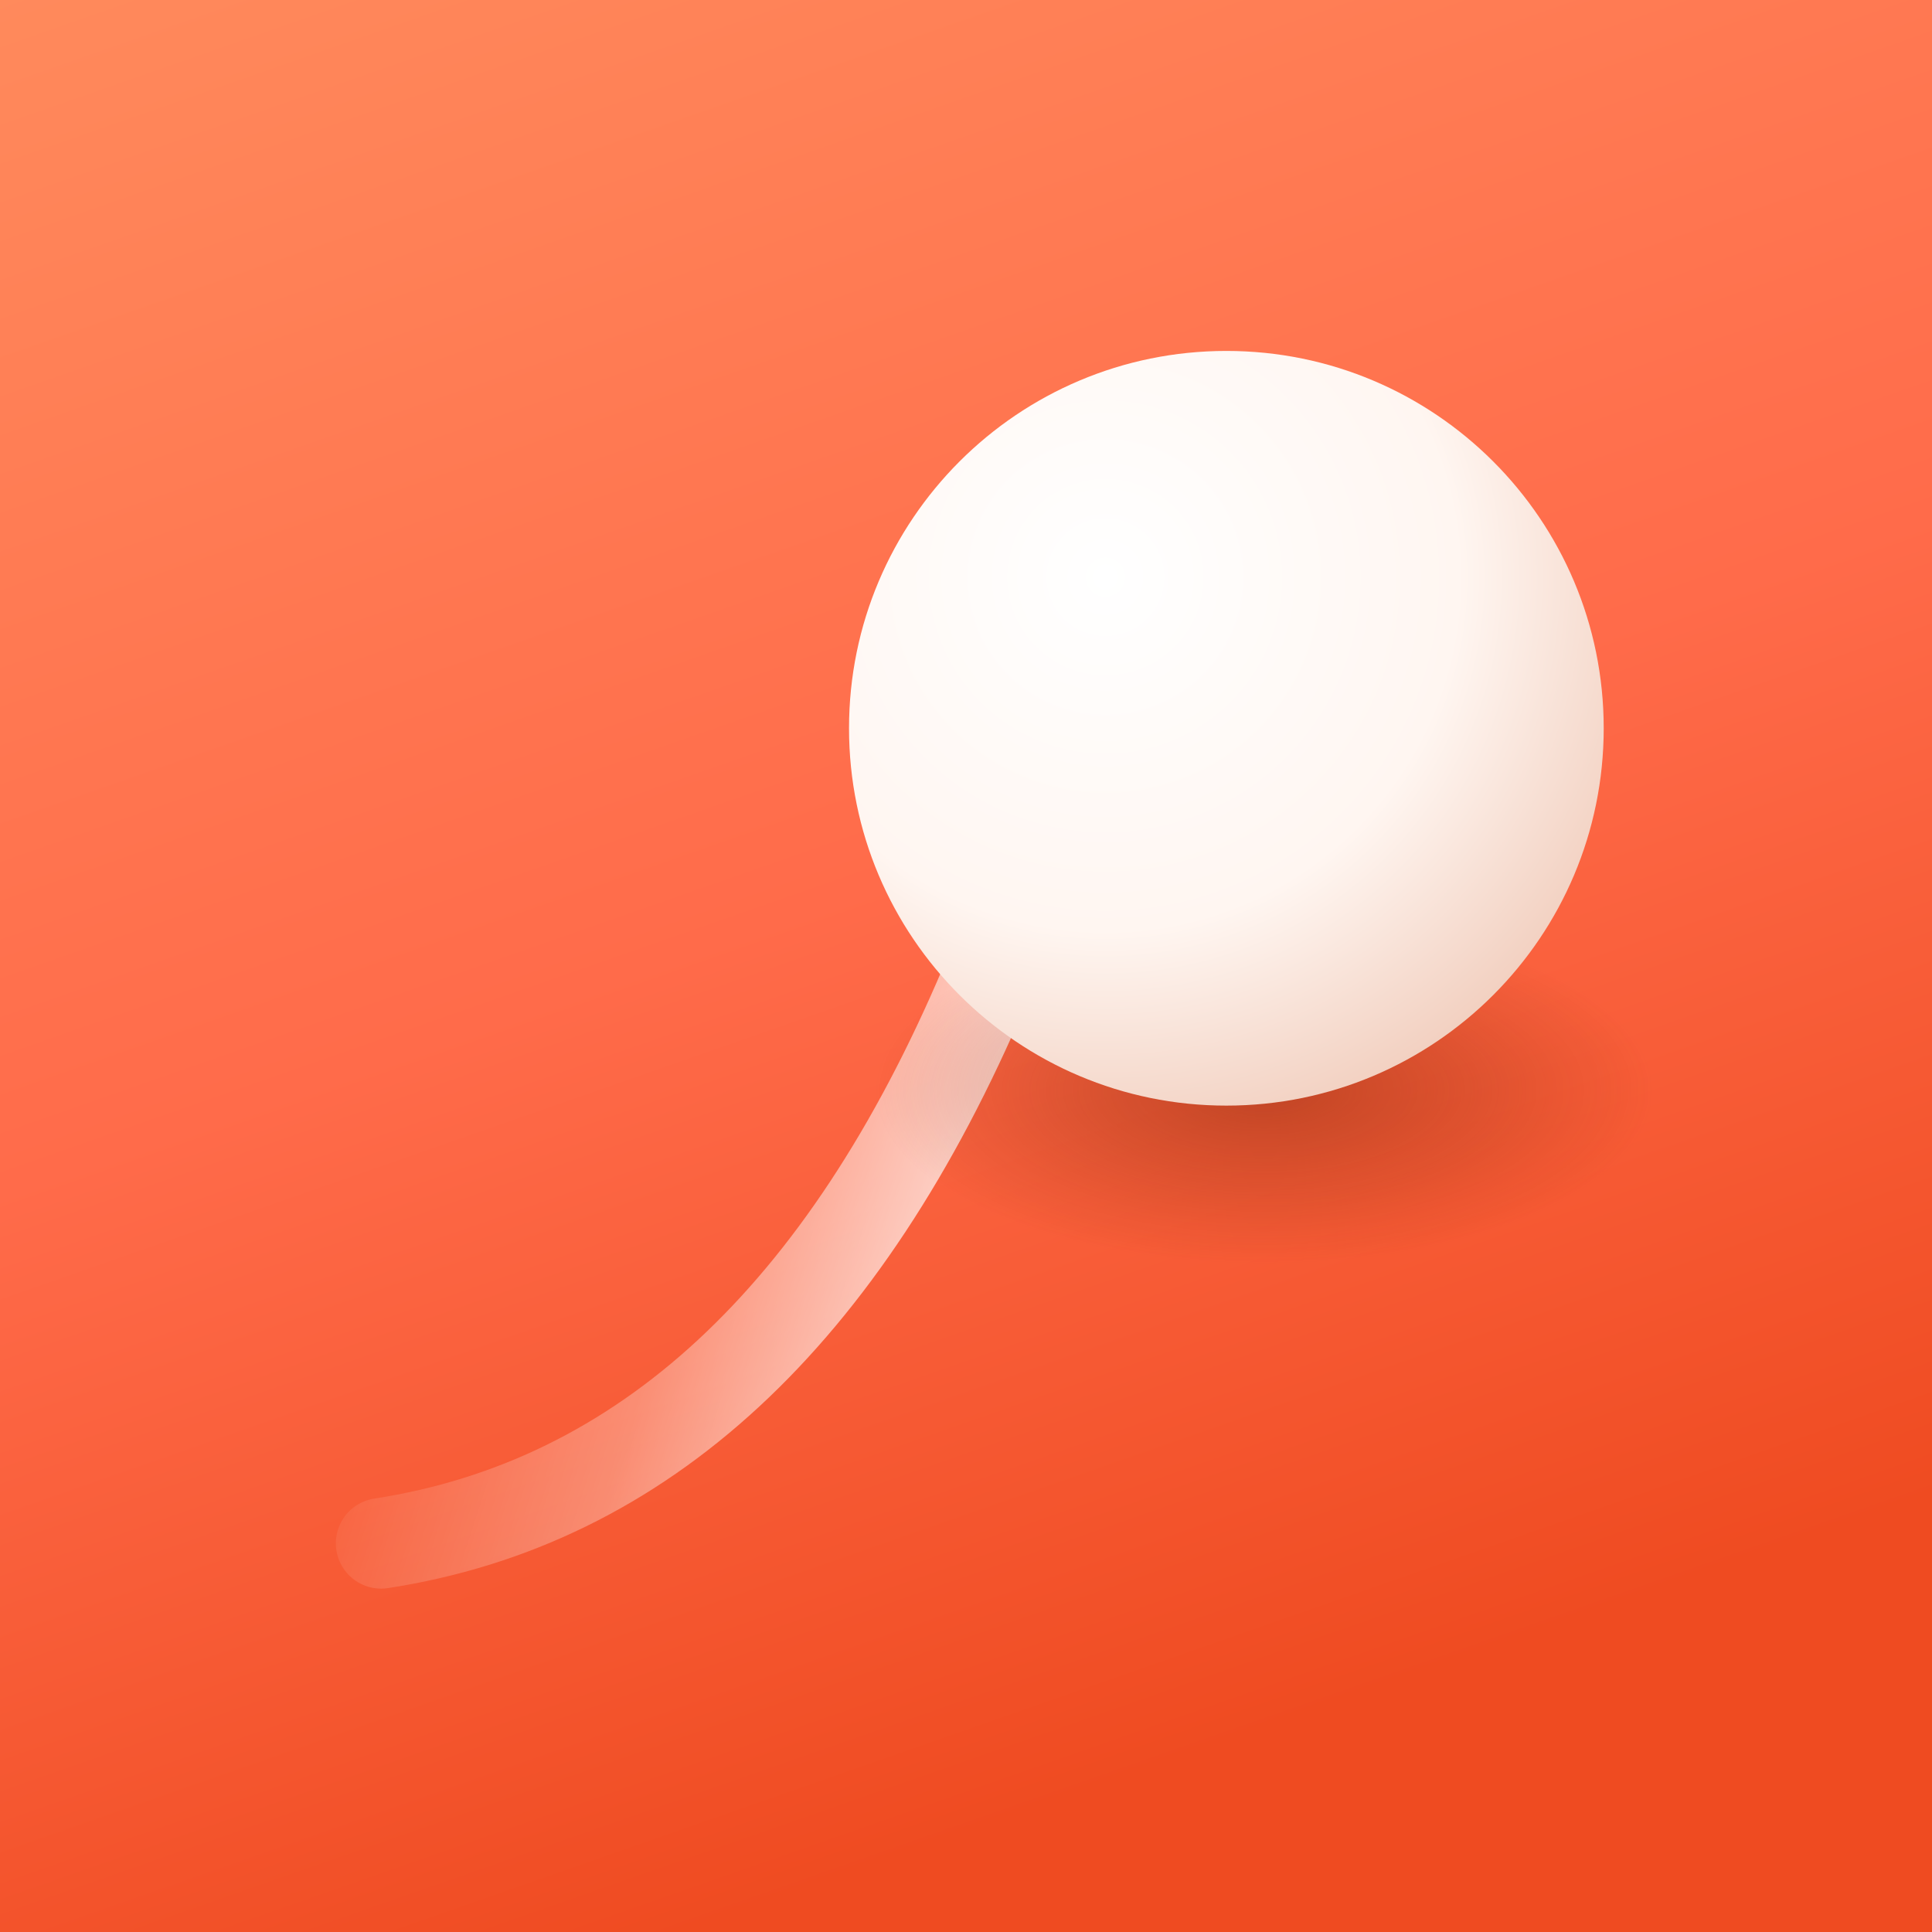
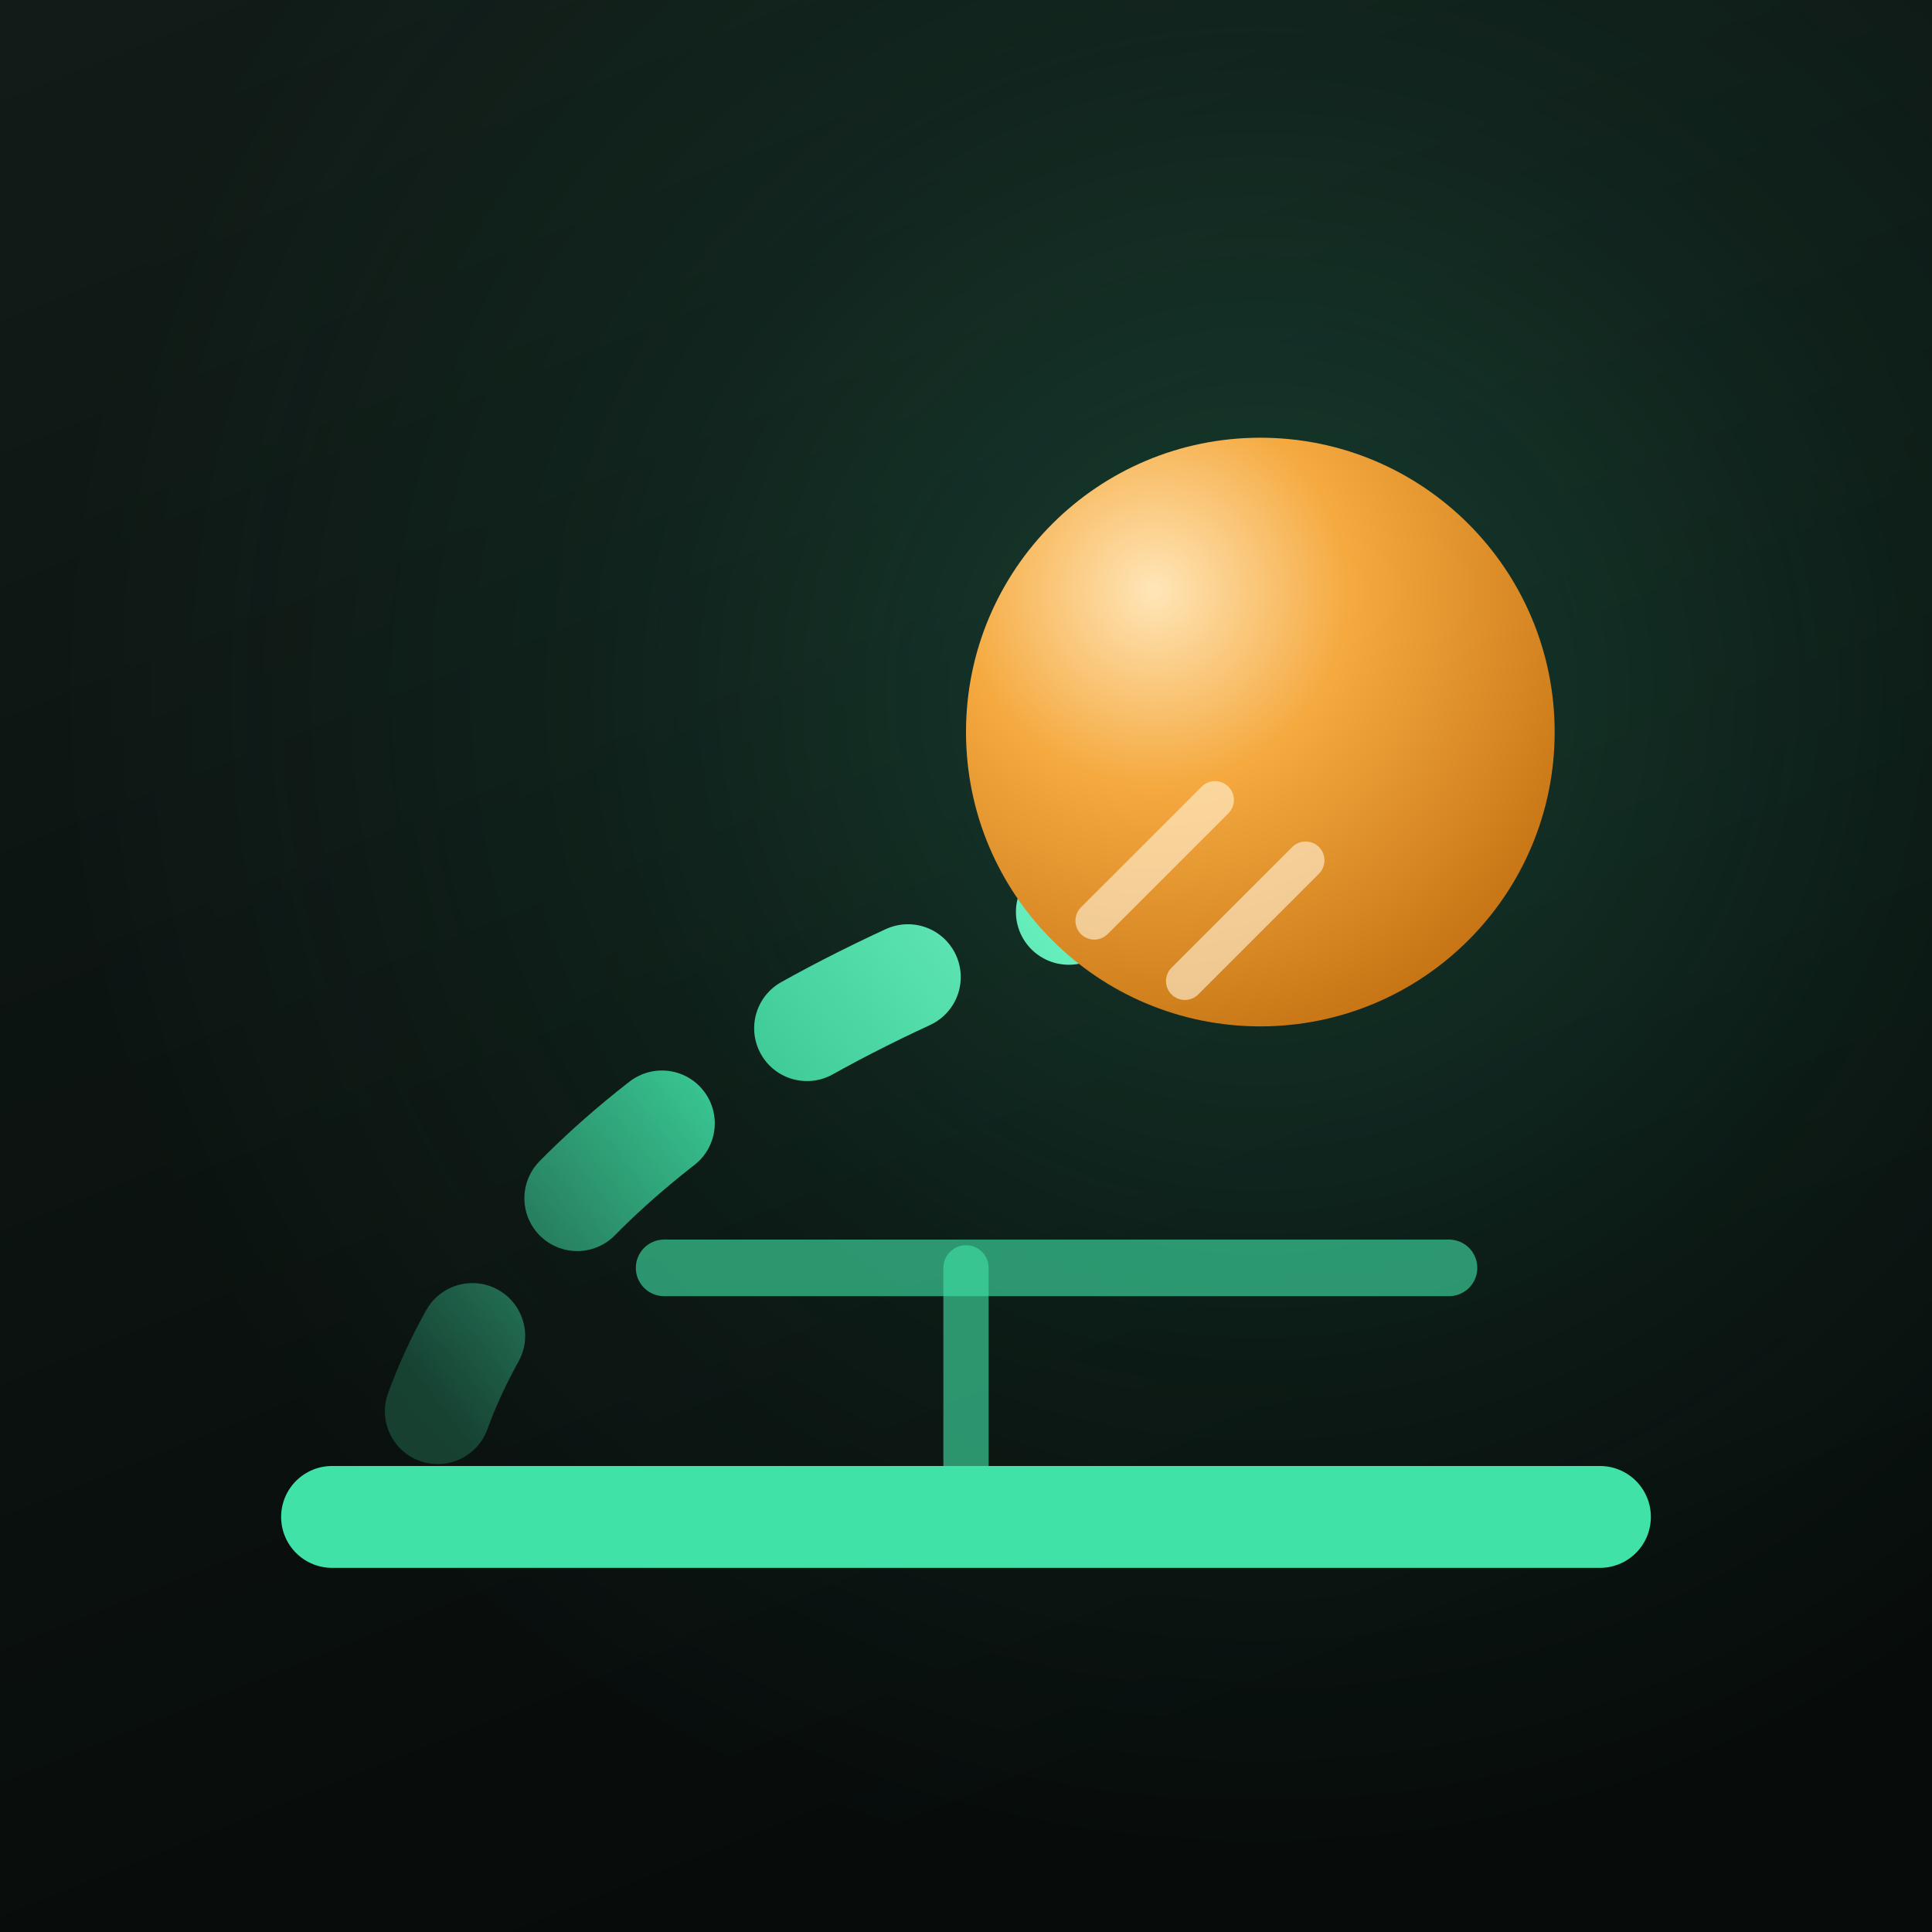
<svg xmlns="http://www.w3.org/2000/svg" viewBox="0 0 512 512" width="512" height="512" role="img" aria-label="Nova Drill Control">
  <defs>
-     <linearGradient id="bg" x1="0" y1="0" x2="0.35" y2="1">
-       <stop offset="0" stop-color="#ff8a5c" />
-       <stop offset="0.55" stop-color="#ff6b4a" />
-       <stop offset="1" stop-color="#ef4b21" />
+     <linearGradient id="bg" x1="0" y1="0" x2="0.4" y2="1">
+       <stop offset="0" stop-color="#111c18" />
+       <stop offset="1" stop-color="#070b0a" />
    </linearGradient>
-     <radialGradient id="ball" cx="0.34" cy="0.3" r="0.85">
-       <stop offset="0" stop-color="#ffffff" />
-       <stop offset="0.55" stop-color="#fff6f1" />
-       <stop offset="1" stop-color="#eec4b1" />
+     <radialGradient id="glow" cx="0.65" cy="0.36" r="0.62">
+       <stop offset="0" stop-color="#40e2a7" stop-opacity="0.20" />
+       <stop offset="0.55" stop-color="#40e2a7" stop-opacity="0.06" />
+       <stop offset="1" stop-color="#40e2a7" stop-opacity="0" />
    </radialGradient>
-     <linearGradient id="trail" x1="0" y1="0.35" x2="1" y2="0.65">
-       <stop offset="0" stop-color="#ffffff" stop-opacity="0" />
-       <stop offset="0.5" stop-color="#ffffff" stop-opacity="0.3" />
-       <stop offset="1" stop-color="#ffffff" stop-opacity="0.85" />
+     <radialGradient id="ball" cx="0.32" cy="0.26" r="0.95">
+       <stop offset="0" stop-color="#ffe6b8" />
+       <stop offset="0.35" stop-color="#f5a93f" />
+       <stop offset="1" stop-color="#b86407" />
+     </radialGradient>
+     <linearGradient id="trail" gradientUnits="userSpaceOnUse" x1="116" y1="362" x2="288" y2="228">
+       <stop offset="0" stop-color="#40e2a7" stop-opacity="0.22" />
+       <stop offset="0.5" stop-color="#40e2a7" stop-opacity="0.85" />
+       <stop offset="1" stop-color="#6df3c1" />
    </linearGradient>
-     <radialGradient id="shadow" cx="0.5" cy="0.5" r="0.5">
-       <stop offset="0" stop-color="#7d2409" stop-opacity="0.45" />
-       <stop offset="1" stop-color="#7d2409" stop-opacity="0" />
-     </radialGradient>
  </defs>
  <rect width="512" height="512" fill="url(#bg)" />
-   <g transform="translate(27 -11)">
-     <path d="M74 420 Q178 404 234 272" fill="none" stroke="url(#trail)" stroke-width="24" stroke-linecap="round" />
-     <ellipse cx="308" cy="300" rx="104" ry="46" fill="url(#shadow)" />
-     <circle cx="298" cy="204" r="100" fill="url(#ball)" />
+   <rect width="512" height="512" fill="url(#glow)" />
+   <g transform="translate(0 12)">
+     <path d="M176 324 H384" fill="none" stroke="#40e2a7" stroke-opacity="0.62" stroke-width="15" stroke-linecap="round" />
+     <path d="M256 324 V390" fill="none" stroke="#40e2a7" stroke-opacity="0.62" stroke-width="12" stroke-linecap="round" />
+     <path d="M88 390 H424" fill="none" stroke="#40e2a7" stroke-width="27" stroke-linecap="round" />
+     <path d="M116 362 C 132 318 178 266 288 228" fill="none" stroke="url(#trail)" stroke-width="28" stroke-linecap="round" stroke-dasharray="30 46" stroke-dashoffset="8" />
+     <circle cx="334" cy="182" r="78" fill="url(#ball)" />
+     <g stroke="#fff1d6" stroke-width="10" stroke-linecap="round" stroke-opacity="0.62" fill="none">
+       <path d="M290 232 L322 200" />
+       <path d="M314 248 L346 216" />
+     </g>
  </g>
</svg>
